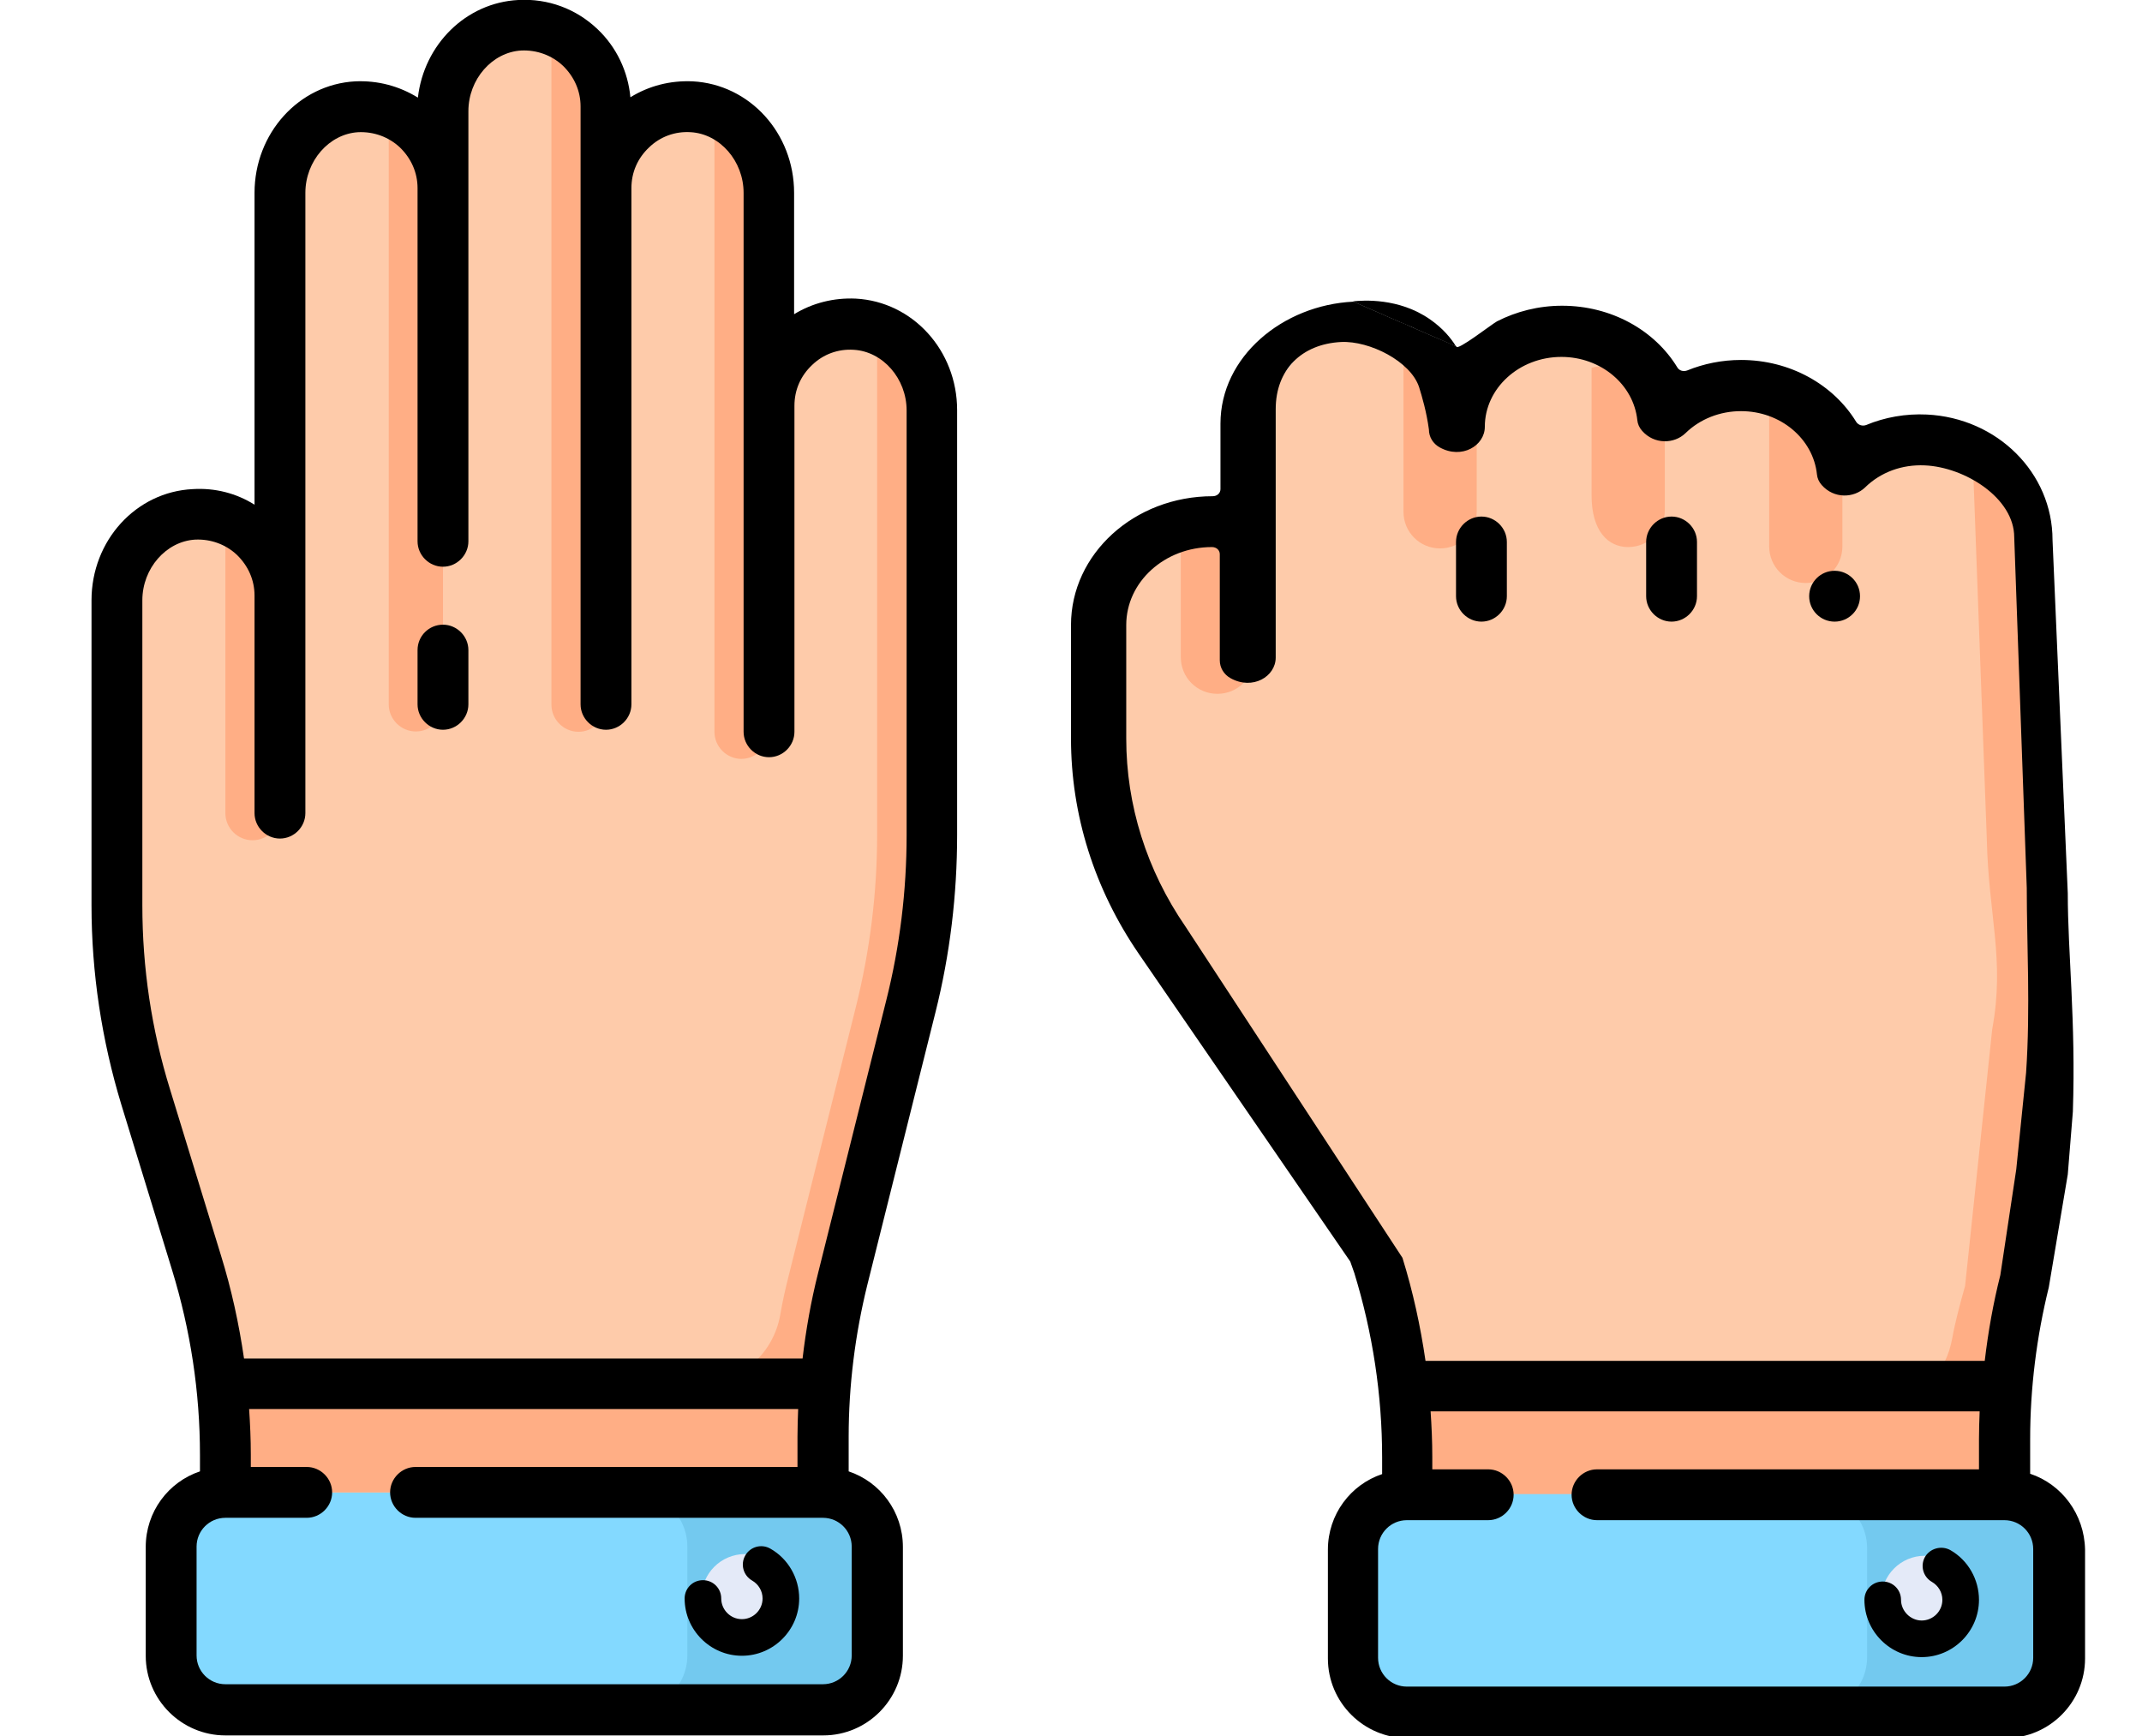
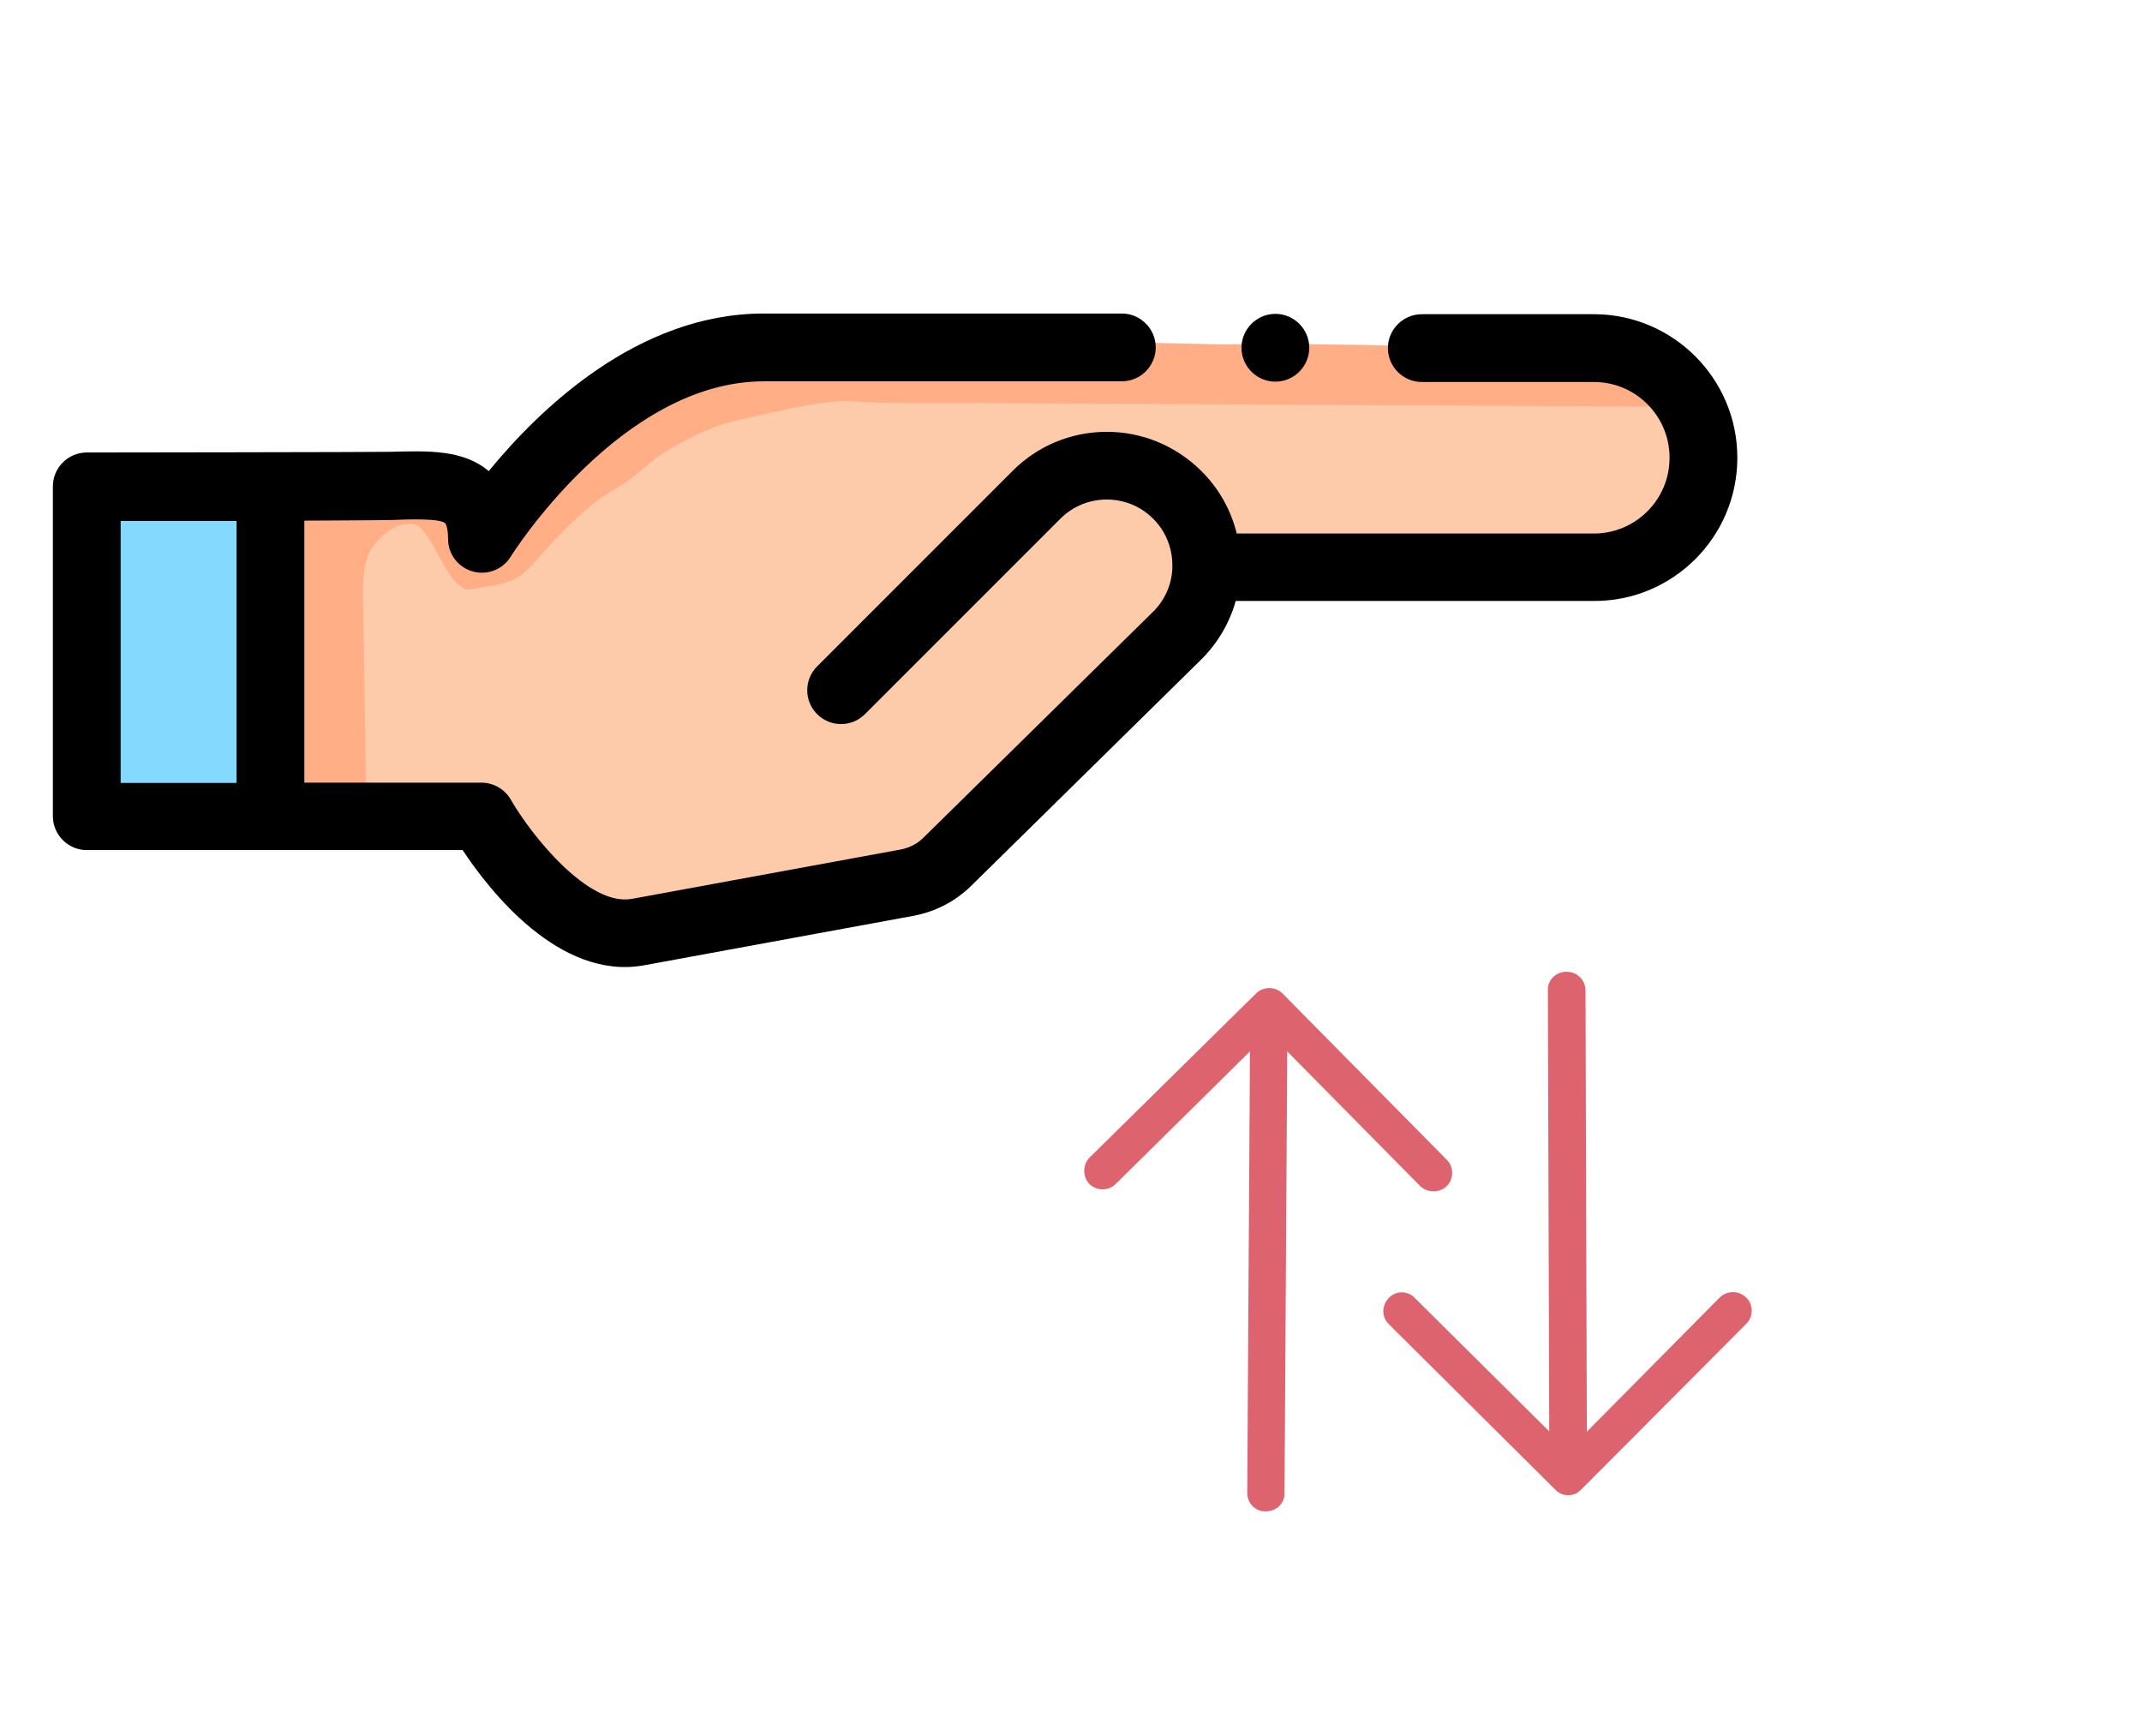
<svg xmlns="http://www.w3.org/2000/svg" version="1.1" id="Layer_1" x="0px" y="0px" viewBox="0 0 632 512" style="enable-background:new 0 0 632 512;" xml:space="preserve">
  <style type="text/css">
	.st0{display:none;}
	.st1{display:inline;}
	.st2{fill:#DD636E;}
- 	.st3{fill:#FECBAA;}
- 	.st4{fill:#83D9FF;}
+ 	.st3{display:inline;fill:#FECBAA;}
+ 	.st4{display:inline;fill:#83D9FF;}
	.st5{fill:#FFAE85;}
- 	.st6{fill:#73C9EF;}
- 	.st7{fill:#E4EAF8;}
- 	.st8{display:inline;fill:#DD636E;}
- 	.st9{display:inline;fill:#FECBAA;}
- 	.st10{display:inline;fill:#83D9FF;}
- 	.st11{display:inline;fill:#FFAE85;}
- 	.st12{font-family:'ArialMT';}
- 	.st13{font-size:12px;}
+ 	.st6{display:inline;fill:#73C9EF;}
+ 	.st7{display:inline;fill:#E4EAF8;}
+ 	.st8{fill:#FECBAA;}
+ 	.st9{fill:#83D9FF;}
+ 	.st10{display:inline;fill:#FFAE85;}
+ 	.st11{font-family:'ArialMT';}
+ 	.st12{font-size:12px;}
</style>
  <g id="Layer_1_2_">
    <g id="Layer_1_1_">
      <g id="rotate" class="st0">
        <g class="st1">
          <g>
            <path class="st2" d="M532.7,164c-3.6,0-6.6,2.9-6.6,6.6v24c-33.8-32.7-87.7-31.9-120.5,1.9c-15.4,15.9-24,37.3-24,59.4       c0,3.6,2.9,6.6,6.6,6.6s6.6-2.9,6.6-6.6c0-39.9,32.4-72.2,72.2-72.2c20.3,0,39.6,8.5,53.3,23.5l-29.1,9.7       c-3.4,1.1-5.3,4.9-4.2,8.3c1.1,3.4,4.9,5.3,8.3,4.2l39.4-13.1c2.7-0.9,4.5-3.4,4.5-6.3v-39.4C539.2,166.9,536.3,164,532.7,164z       " />
          </g>
        </g>
        <g class="st1">
          <g>
            <path class="st2" d="M545.8,249.4c-3.6,0-6.6,2.9-6.6,6.6c0,39.9-32.4,72.2-72.2,72.2c-20.3,0-39.6-8.5-53.3-23.5l29.1-9.7       c3.4-1.1,5.3-4.9,4.2-8.3c-1.1-3.4-4.9-5.3-8.3-4.2l-39.4,13.1c-2.7,0.9-4.5,3.4-4.5,6.3v39.4c0,3.6,2.9,6.6,6.6,6.6       s6.6-2.9,6.6-6.6v-24c33.8,32.7,87.7,31.9,120.5-1.9c15.4-15.9,24-37.3,24-59.4C552.4,252.3,549.4,249.4,545.8,249.4z" />
          </g>
        </g>
      </g>
-       <g id="hand">
+       <g id="hand" class="st0">
        <path class="st3" d="M34.5,177.1v90c0,19.2,2.9,38.2,8.5,56.6l15,48.9c5.6,18.3,8.5,37.4,8.5,56.6v11.2h176.4v-16.5     c0-15.7,1.9-31.4,5.7-46.7l20.1-80.4c4.1-16.5,6.2-33.5,6.2-50.5V121c0-13-9.8-24.7-22.8-25.4c-13.9-0.7-25.3,10.3-25.3,24V56.9     c0-13-9.8-24.7-22.8-25.4c-13.9-0.7-25.3,10.3-25.3,24v-24c0-13.7-11.5-24.7-25.3-24c-13,0.7-22.8,12.4-22.8,25.4v22.7     c0-13.7-11.5-24.7-25.3-24C92.3,32.3,82.5,44,82.5,57v118.9c0-13.7-11.5-24.7-25.3-24C44.2,152.4,34.5,164.1,34.5,177.1z" />
        <path class="st4" d="M50.5,456.3v32.1c0,8.9,7.2,16,16,16h176.4c8.9,0,16-7.2,16-16v-32.1c0-8.9-7.2-16-16-16H66.5     C57.7,440.3,50.5,447.4,50.5,456.3z" />
-         <g>
+         <g class="st1">
          <path class="st5" d="M66.5,153.1v86.8c0,4.4,3.6,8,8,8s8-3.6,8-8v-64.1C82.6,165.3,75.9,156.4,66.5,153.1L66.5,153.1z" />
          <path class="st5" d="M130.7,207.8V55.5c0-10.5-6.7-19.3-16-22.6v174.9c0,4.4,3.6,8,8,8S130.7,212.2,130.7,207.8z" />
          <path class="st5" d="M178.7,207.8V55.5v-24c0-10.5-6.7-19.3-16-22.6v199c0,4.4,3.6,8,8,8S178.7,212.2,178.7,207.8z" />
          <path class="st5" d="M226.8,215.8v-96.2V56.9c0-10.6-6.6-20.3-16-23.8v182.8c0,4.4,3.6,8,8,8      C223.3,223.8,226.8,220.2,226.8,215.8z" />
          <path class="st5" d="M206.5,408.2H65.2c0.8,6.9,1.3,13.9,1.3,20.9v11.2h160.3h7h9v-16.4c0-15.7,1.9-31.4,5.7-46.7l20.1-80.4      c4.1-16.5,6.2-33.5,6.2-50.5V121c0-10.6-6.4-20.5-16-24v149.3c0,17-2.1,34-6.2,50.5l-20.1,80.4c-0.9,3.6-1.7,7.2-2.3,10.8      C228.1,399.6,218.3,408.2,206.5,408.2L206.5,408.2z" />
        </g>
        <path class="st6" d="M186.8,504.4h56.1c8.9,0,16-7.2,16-16v-32.1c0-8.9-7.2-16-16-16h-56.1c8.9,0,16,7.2,16,16v32.1     C202.8,497.2,195.6,504.4,186.8,504.4z" />
        <circle class="st7" cx="219.8" cy="471.3" r="12.8" />
-         <path d="M219.9,458.9c-1.5,2.6-0.6,5.9,2,7.4c1.9,1.1,3.1,3.1,3.1,5.3c0,3.4-2.8,6.1-6.1,6.1c-3.4,0-6.1-2.8-6.1-6.1     c0-3-2.4-5.4-5.4-5.4s-5.4,2.4-5.4,5.4c0,9.3,7.6,16.9,16.9,16.9c9.3,0,16.9-7.6,16.9-16.9c0-6-3.2-11.7-8.5-14.7     C224.7,455.4,221.4,456.3,219.9,458.9z" />
-         <path d="M27,177.1v90c0,19.9,3,39.7,8.8,58.8l15,48.9c5.4,17.6,8.2,35.9,8.2,54.4v4.9c-9.3,3.1-16,11.9-16,22.3v32.1     c0,13,10.6,23.5,23.5,23.5h176.4c13,0,23.5-10.6,23.5-23.5v-32.1c0-10.4-6.7-19.2-16-22.3v-10.2c0-15.1,1.9-30.2,5.5-44.8     l20.1-80.4c4.3-17.1,6.4-34.7,6.4-52.4V121c0-17.6-13.1-32-29.9-32.9c-6.5-0.3-12.8,1.3-18.2,4.6V56.9c0-17.6-13.1-32-29.9-32.9     c-6.6-0.3-12.9,1.3-18.4,4.7c-0.7-7.6-4.1-14.8-9.7-20.1c-6.3-6-14.6-9.1-23.4-8.6c-15.4,0.8-27.8,13.1-29.6,28.8     c-5.5-3.4-11.8-5.1-18.5-4.8c-16.6,0.9-29.7,15.3-29.7,32.9v92c-5.4-3.4-11.7-5-18.2-4.6C40.1,145.1,27,159.5,27,177.1z      M58,488.4v-32.1c0-4.7,3.8-8.5,8.5-8.5h24c4.1,0,7.5-3.4,7.5-7.5s-3.4-7.5-7.5-7.5H74v-3.7c0-4.5-0.2-9-0.5-13.4h162     c-0.1,2.7-0.2,5.4-0.2,8.2v8.9H122.6c-4.1,0-7.5,3.4-7.5,7.5s3.4,7.5,7.5,7.5h120.2c4.7,0,8.5,3.8,8.5,8.5v32.1     c0,4.7-3.8,8.5-8.5,8.5H66.5C61.8,496.9,58,493.1,58,488.4L58,488.4z M42,267.1L42,267.1v-90c0-9.4,7-17.4,15.6-17.9     c4.6-0.2,9,1.4,12.3,4.5c3.3,3.2,5.2,7.4,5.2,12v64.2c0,4.1,3.4,7.5,7.5,7.5s7.5-3.4,7.5-7.5v-183c0-9.4,7-17.4,15.6-17.9     c4.6-0.2,9,1.4,12.3,4.5c3.3,3.2,5.2,7.4,5.2,12v104.2c0,4.1,3.4,7.5,7.5,7.5c4.1,0,7.5-3.4,7.5-7.5V32.8c0-9.4,7-17.4,15.6-17.9     c4.6-0.2,9,1.4,12.3,4.5c3.3,3.2,5.2,7.4,5.2,12v176.4c0,4.1,3.4,7.5,7.5,7.5s7.5-3.4,7.5-7.5V55.5c0-4.6,1.8-8.8,5.2-12     c3.3-3.2,7.7-4.8,12.3-4.5c8.6,0.5,15.6,8.5,15.6,17.9v159c0,4.1,3.4,7.5,7.5,7.5s7.5-3.4,7.5-7.5v-96.2c0-4.6,1.8-8.8,5.2-12     c3.3-3.2,7.7-4.8,12.3-4.5c8.6,0.5,15.6,8.5,15.6,17.9v125.3c0,16.4-2,32.8-6,48.7l-20.1,80.4c-2.1,8.3-3.6,16.8-4.6,25.3H72     c-1.5-10.3-3.7-20.4-6.8-30.4l-15-48.9C44.7,303.8,42,285.5,42,267.1L42,267.1z" />
-         <path d="M123.2,191.8v16c0,4.1,3.4,7.5,7.5,7.5c4.1,0,7.5-3.4,7.5-7.5v-16c0-4.1-3.4-7.5-7.5-7.5S123.2,187.6,123.2,191.8z" />
+         <path class="st1" d="M219.9,458.9c-1.5,2.6-0.6,5.9,2,7.4c1.9,1.1,3.1,3.1,3.1,5.3c0,3.4-2.8,6.1-6.1,6.1c-3.4,0-6.1-2.8-6.1-6.1     c0-3-2.4-5.4-5.4-5.4s-5.4,2.4-5.4,5.4c0,9.3,7.6,16.9,16.9,16.9c9.3,0,16.9-7.6,16.9-16.9c0-6-3.2-11.7-8.5-14.7     C224.7,455.4,221.4,456.3,219.9,458.9z" />
+         <path class="st1" d="M27,177.1v90c0,19.9,3,39.7,8.8,58.8l15,48.9c5.4,17.6,8.2,35.9,8.2,54.4v4.9c-9.3,3.1-16,11.9-16,22.3v32.1     c0,13,10.6,23.5,23.5,23.5h176.4c13,0,23.5-10.6,23.5-23.5v-32.1c0-10.4-6.7-19.2-16-22.3v-10.2c0-15.1,1.9-30.2,5.5-44.8     l20.1-80.4c4.3-17.1,6.4-34.7,6.4-52.4V121c0-17.6-13.1-32-29.9-32.9c-6.5-0.3-12.8,1.3-18.2,4.6V56.9c0-17.6-13.1-32-29.9-32.9     c-6.6-0.3-12.9,1.3-18.4,4.7c-0.7-7.6-4.1-14.8-9.7-20.1c-6.3-6-14.6-9.1-23.4-8.6c-15.4,0.8-27.8,13.1-29.6,28.8     c-5.5-3.4-11.8-5.1-18.5-4.8c-16.6,0.9-29.7,15.3-29.7,32.9v92c-5.4-3.4-11.7-5-18.2-4.6C40.1,145.1,27,159.5,27,177.1z      M58,488.4v-32.1c0-4.7,3.8-8.5,8.5-8.5h24c4.1,0,7.5-3.4,7.5-7.5s-3.4-7.5-7.5-7.5H74v-3.7c0-4.5-0.2-9-0.5-13.4h162     c-0.1,2.7-0.2,5.4-0.2,8.2v8.9H122.6c-4.1,0-7.5,3.4-7.5,7.5s3.4,7.5,7.5,7.5h120.2c4.7,0,8.5,3.8,8.5,8.5v32.1     c0,4.7-3.8,8.5-8.5,8.5H66.5C61.8,496.9,58,493.1,58,488.4L58,488.4z M42,267.1L42,267.1v-90c0-9.4,7-17.4,15.6-17.9     c4.6-0.2,9,1.4,12.3,4.5c3.3,3.2,5.2,7.4,5.2,12v64.2c0,4.1,3.4,7.5,7.5,7.5s7.5-3.4,7.5-7.5v-183c0-9.4,7-17.4,15.6-17.9     c4.6-0.2,9,1.4,12.3,4.5c3.3,3.2,5.2,7.4,5.2,12v104.2c0,4.1,3.4,7.5,7.5,7.5c4.1,0,7.5-3.4,7.5-7.5V32.8c0-9.4,7-17.4,15.6-17.9     c4.6-0.2,9,1.4,12.3,4.5c3.3,3.2,5.2,7.4,5.2,12v176.4c0,4.1,3.4,7.5,7.5,7.5s7.5-3.4,7.5-7.5V55.5c0-4.6,1.8-8.8,5.2-12     c3.3-3.2,7.7-4.8,12.3-4.5c8.6,0.5,15.6,8.5,15.6,17.9v159c0,4.1,3.4,7.5,7.5,7.5s7.5-3.4,7.5-7.5v-96.2c0-4.6,1.8-8.8,5.2-12     c3.3-3.2,7.7-4.8,12.3-4.5c8.6,0.5,15.6,8.5,15.6,17.9v125.3c0,16.4-2,32.8-6,48.7l-20.1,80.4c-2.1,8.3-3.6,16.8-4.6,25.3H72     c-1.5-10.3-3.7-20.4-6.8-30.4l-15-48.9C44.7,303.8,42,285.5,42,267.1L42,267.1z" />
+         <path class="st1" d="M123.2,191.8v16c0,4.1,3.4,7.5,7.5,7.5c4.1,0,7.5-3.4,7.5-7.5v-16c0-4.1-3.4-7.5-7.5-7.5     S123.2,187.6,123.2,191.8z" />
      </g>
-       <g id="Layer_3" class="st0">
-         <path class="st8" d="M378.2,306c-2.1,2.1-2.1,5.6-0.1,7.8c2.2,2.1,5.6,2.1,7.7,0.1l39.7-39.2L424.7,405c0,3,2.4,5.5,5.5,5.4     c3,0,5.6-2.3,5.5-5.4l0.8-130.3l39.2,39.7c2.2,2.1,5.7,2.1,7.8,0.1c2.2-2.1,2.2-5.7,0.1-7.8l-48.5-49.1c-2.1-2.1-5.6-2.1-7.7-0.1     L378.2,306z" />
+       <g class="st0">
+         <g id="Layer_3" class="st1">
+           <path class="st2" d="M533.8,331.1c2.9-0.8,4.6-3.8,4-6.7c-0.9-2.9-3.8-4.6-6.6-3.9l-54,14.1L543,222.2c1.5-2.6,0.7-6-2.1-7.4      c-2.6-1.5-6-0.8-7.5,1.9l-65.8,112.4l-14.1-54c-0.9-2.9-3.9-4.7-6.7-4c-3,0.7-4.8,3.8-4,6.7l17.5,66.8c0.8,2.9,3.8,4.6,6.6,3.9      L533.8,331.1z" />
+         </g>
+         <g id="Layer_4" class="st1">
+           <path class="st2" d="M406.9,206.4c-3,0.7-4.7,3.7-3.9,6.8c0.7,3,3.8,4.6,6.6,3.8l54.1-14.3l-65.4,112.6      c-1.6,2.5-0.6,5.9,2.1,7.4s6,0.7,7.6-2l65.4-112.6l14.1,53.9c0.9,2.9,3.8,4.6,6.8,3.9s4.8-3.8,3.9-6.8l-17.7-66.7      c-0.7-3-3.7-4.7-6.6-3.8L406.9,206.4z" />
+         </g>
      </g>
-       <g id="Layer_4" class="st0">
-         <path class="st8" d="M563.1,372.4c2.2-2.1,2.2-5.5,0-7.8c-2.1-2.2-5.6-2.1-7.6,0L515.8,404l0.4-130.2c0.1-3-2.4-5.4-5.5-5.4     s-5.6,2.4-5.6,5.5l-0.4,130.2l-39.2-39.6c-2.2-2.1-5.6-2.1-7.8,0c-2.2,2.1-2.2,5.7,0,7.8l48.7,48.9c2.1,2.2,5.5,2.2,7.6,0     L563.1,372.4z" />
+       <g>
+         <g id="Layer_3_1_">
+           <path class="st2" d="M321.5,341.5c-2.1,2.1-2.1,5.6-0.1,7.8c2.2,2.1,5.6,2.1,7.7,0.1l39.7-39.2L368,440.5c0,3,2.4,5.5,5.5,5.4      c3,0,5.6-2.3,5.5-5.4l0.8-130.3l39.2,39.7c2.2,2.1,5.7,2.1,7.8,0.1c2.2-2.1,2.2-5.7,0.1-7.8l-48.5-49.1      c-2.1-2.1-5.6-2.1-7.7-0.1L321.5,341.5z" />
+         </g>
+         <g id="Layer_4_1_">
+           <path class="st2" d="M409.8,390.7c-2.2-2.1-2.2-5.5,0-7.8c2.1-2.2,5.6-2.1,7.6,0l39.7,39.4l-0.4-130.2c-0.1-3,2.4-5.4,5.5-5.4      c3.1,0,5.6,2.4,5.6,5.5l0.4,130.2l39.2-39.6c2.2-2.1,5.6-2.1,7.8,0s2.2,5.7,0,7.8l-48.7,48.9c-2.1,2.2-5.5,2.2-7.6,0      L409.8,390.7z" />
+         </g>
      </g>
    </g>
-     <g id="sideVIew" class="st0">
-       <path class="st9" d="M330.9,102.6H225.3c-48.5,0-83.2,56.4-83.2,56.4c0-19.5-15.8-15.4-35.4-15.4H79.8v97.3h62.3    c0,0,22.1,38.5,46.1,34.1l79.5-14.6c4.4-0.8,8.5-2.9,11.8-6.1l68-66.9c5.4-5.4,8.2-12.3,8.6-19.3l2.6-0.8h111.7    c17.9,0,32.3-14.5,32.3-32.3v-0.1c0-17.9-14.5-32.3-32.3-32.3h-50.8" />
-       <path class="st10" d="M25.6,143.7h54.2V241H25.6V143.7z" />
-       <path class="st11" d="M107.1,174.3c0-6.4,1-11,3.8-14.2c0.8-1,5.9-6.6,11.3-5.4c5.3,1.1,9.7,19.2,16.2,19.2    c9.9-1.5,14-1.7,19.5-8.2c8.3-9.7,16.9-17.7,23.2-21.2c7.1-4,11.2-8.9,14.8-11c13.3-7.9,19-9,26-10.5c8.1-1.7,21.6-5.4,31.5-4.5    c8.6,0.8,35,0.2,46.5,0.5l197.5,1c20-20.5-126.7-18.4-137.2-18.4L273,99.7c-16.9,0-42.6,4.3-59,8.4l-76.7,34.5    c-15.3,3.8-30.1-4.5-45.8-4.5H75.1v9v7v85.8l17.8,0.2c7,0,8.3-1,15.2-0.2L107.1,174.3z" />
-       <path class="st1" d="M386.3,102.6c0-5.5-4.5-10-10-10s-10,4.5-10,10s4.5,10,10,10l0,0C381.8,112.6,386.3,108.1,386.3,102.6z" />
-       <path class="st1" d="M512.6,135.1V135c0-23.3-19-42.3-42.3-42.3h-50.8c-5.5,0-10,4.5-10,10s4.5,10,10,10h50.8    c12.3,0,22.3,10,22.3,22.3v0.1c0,12.3-10,22.3-22.3,22.3H364.9c-1.7-6.9-5.2-13.2-10.4-18.4l-0.1-0.1    c-7.7-7.6-17.7-11.5-27.8-11.5c-10.1,0-20.1,3.8-27.8,11.5l-57.7,57.7c-3.9,3.9-3.9,10.2,0,14.1c3.9,3.9,10.2,3.9,14.1,0    l57.7-57.7c7.5-7.5,19.8-7.5,27.3,0l0.1,0.1c3.6,3.6,5.6,8.5,5.6,13.6c0,0.2,0,0.3,0,0.5s0,0.3,0,0.5c-0.2,4.8-2.2,9.3-5.6,12.7    l-67.9,66.8c-1.8,1.8-4.1,2.9-6.5,3.4l-79.5,14.6c-12.8,2.3-29.6-18.7-35.7-29.3c-1.8-3.1-5.1-5-8.7-5H89.8v-77.3    c0,0,23.2-0.1,26.2-0.2c4.5-0.2,13.9-0.5,15.4,1c0,0,0.8,1,0.8,4.6c0,4.5,3,8.4,7.3,9.6c4.3,1.2,8.9-0.6,11.2-4.4    c0.3-0.5,32.5-51.7,74.7-51.7H331c5.5,0,10-4.5,10-10s-4.5-10-10-10H225.3c-37.2,0-66.3,28.4-81.1,46.5c-7.5-6.4-18-6-29-5.7    c-2.8,0.1-89.6,0.2-89.6,0.2c-5.5,0-10,4.5-10,10v97.3c0,5.5,4.5,10,10,10h110.9c7.8,11.8,28.5,38.5,53.5,34l79.5-14.6    c6.4-1.2,12.3-4.2,17-8.8l68-66.9c4.9-4.9,8.3-10.8,10.1-17.2h105.7C493.6,177.4,512.6,158.4,512.6,135.1z M35.6,153.7h34.2V231    H35.6V153.7z" />
+     <g id="sideVIew">
+       <path class="st8" d="M330.9,102.6H225.3c-48.5,0-83.2,56.4-83.2,56.4c0-19.5-15.8-15.4-35.4-15.4H79.8v97.3h62.3    c0,0,22.1,38.5,46.1,34.1l79.5-14.6c4.4-0.8,8.5-2.9,11.8-6.1l68-66.9c5.4-5.4,8.2-12.3,8.6-19.3l2.6-0.8h111.7    c17.9,0,32.3-14.5,32.3-32.3v-0.1c0-17.9-14.5-32.3-32.3-32.3h-50.8" />
+       <path class="st9" d="M25.6,143.7h54.2V241H25.6V143.7z" />
+       <path class="st5" d="M107.1,174.3c0-6.4,1-11,3.8-14.2c0.8-1,5.9-6.6,11.3-5.4c5.3,1.1,9.7,19.2,16.2,19.2    c9.9-1.5,14-1.7,19.5-8.2c8.3-9.7,16.9-17.7,23.2-21.2c7.1-4,11.2-8.9,14.8-11c13.3-7.9,19-9,26-10.5c8.1-1.7,21.6-5.4,31.5-4.5    c8.6,0.8,35,0.2,46.5,0.5l197.5,1c20-20.5-126.7-18.4-137.2-18.4L273,99.7c-16.9,0-42.6,4.3-59,8.4l-76.7,34.5    c-15.3,3.8-30.1-4.5-45.8-4.5H75.1v9v7v85.8l17.8,0.2c7,0,8.3-1,15.2-0.2L107.1,174.3z" />
+       <path d="M386.3,102.6c0-5.5-4.5-10-10-10s-10,4.5-10,10s4.5,10,10,10l0,0C381.8,112.6,386.3,108.1,386.3,102.6z" />
+       <path d="M512.6,135.1V135c0-23.3-19-42.3-42.3-42.3h-50.8c-5.5,0-10,4.5-10,10s4.5,10,10,10h50.8c12.3,0,22.3,10,22.3,22.3v0.1    c0,12.3-10,22.3-22.3,22.3H364.9c-1.7-6.9-5.2-13.2-10.4-18.4l-0.1-0.1c-7.7-7.6-17.7-11.5-27.8-11.5c-10.1,0-20.1,3.8-27.8,11.5    l-57.7,57.7c-3.9,3.9-3.9,10.2,0,14.1c3.9,3.9,10.2,3.9,14.1,0l57.7-57.7c7.5-7.5,19.8-7.5,27.3,0l0.1,0.1    c3.6,3.6,5.6,8.5,5.6,13.6c0,0.2,0,0.3,0,0.5s0,0.3,0,0.5c-0.2,4.8-2.2,9.3-5.6,12.7l-67.9,66.8c-1.8,1.8-4.1,2.9-6.5,3.4    l-79.5,14.6c-12.8,2.3-29.6-18.7-35.7-29.3c-1.8-3.1-5.1-5-8.7-5H89.8v-77.3c0,0,23.2-0.1,26.2-0.2c4.5-0.2,13.9-0.5,15.4,1    c0,0,0.8,1,0.8,4.6c0,4.5,3,8.4,7.3,9.6c4.3,1.2,8.9-0.6,11.2-4.4c0.3-0.5,32.5-51.7,74.7-51.7H331c5.5,0,10-4.5,10-10    s-4.5-10-10-10H225.3c-37.2,0-66.3,28.4-81.1,46.5c-7.5-6.4-18-6-29-5.7c-2.8,0.1-89.6,0.2-89.6,0.2c-5.5,0-10,4.5-10,10v97.3    c0,5.5,4.5,10,10,10h110.9c7.8,11.8,28.5,38.5,53.5,34l79.5-14.6c6.4-1.2,12.3-4.2,17-8.8l68-66.9c4.9-4.9,8.3-10.8,10.1-17.2    h105.7C493.6,177.4,512.6,158.4,512.6,135.1z M35.6,153.7h34.2V231H35.6V153.7z" />
    </g>
-     <g id="fist">
+     <g id="fist" class="st0">
      <path class="st3" d="M403.8,93.9c12,2.4,27.9,28,27.9,28.1s0.1,0.1,0.1,0c0.4-16.7,14.1-30,30.9-30c15.8,0,28.7,11.9,30.5,27.2    c0,0.1,0.1,0.1,0.1,0c5.6-5.9,13.5-9.6,22.3-9.6c15.8,0,28.7,11.9,30.5,27.2c0,0.1,0.1,0.1,0.1,0c5.6-5.9,13.4-9.6,22.1-9.6    c17.2-0.1,31,14.4,31,31.6v116.4c0,18.8,5.5,41.7,0.6,59.8l-7.9,58.6c0,0,2.2,45.9,2.1,45.9l-178.8,3.2l2.4-48.1l-73-105.1    c-12.2-19.6-18.7-42.3-18.7-65.4V189c0-19.5,15.8-35.3,35.3-35.3h8.7c0,0,0.1,0,0.1-0.1l-0.4-27.8    C379.3,105.6,393.5,91.9,403.8,93.9z" />
-       <path class="st5" d="M556.4,409.5H415.3c0.8,6.9,1.3,13.9,1.3,20.8v11.2h160h7h9v-16.3c0-15.7,1.9-31.3,5.7-46.6l3.7-70.2    c4.1-16.4,3-36.2,3-53.2l-4.7-94c0-10.6-8.6-21.4-18.2-24.9l4.1,111c0.5,23,5.4,35.7,1.6,56.4l-8,75.7c-1.4,4.9-3.1,11.4-3.7,15    C574,406,568.2,409.5,556.4,409.5L556.4,409.5z" />
+       <path class="st10" d="M556.4,409.5H415.3c0.8,6.9,1.3,13.9,1.3,20.8v11.2h160h7h9v-16.3c0-15.7,1.9-31.3,5.7-46.6l3.7-70.2    c4.1-16.4,3-36.2,3-53.2l-4.7-94c0-10.6-8.6-21.4-18.2-24.9l4.1,111c0.5,23,5.4,35.7,1.6,56.4l-8,75.7c-1.4,4.9-3.1,11.4-3.7,15    C574,406,568.2,409.5,556.4,409.5L556.4,409.5z" />
      <path class="st4" d="M398.6,456.8v32.1c0,8.9,7.2,16,16,16H591c8.9,0,16-7.2,16-16v-32.1c0-8.9-7.2-16-16-16H414.6    C405.8,440.8,398.6,447.9,398.6,456.8z" />
      <path class="st6" d="M534.9,504.9H591c8.9,0,16-7.2,16-16v-32.1c0-8.9-7.2-16-16-16h-56.1c8.9,0,16,7.2,16,16v32.1    C550.9,497.7,543.7,504.9,534.9,504.9z" />
      <circle class="st7" cx="567.9" cy="471.8" r="12.8" />
-       <path d="M568,459.3c-1.5,2.6-0.6,5.9,2,7.4c1.9,1.1,3.1,3.1,3.1,5.3c0,3.4-2.8,6.1-6.1,6.1s-6.1-2.8-6.1-6.1c0-3-2.4-5.4-5.4-5.4    s-5.4,2.4-5.4,5.4c0,9.3,7.6,16.9,16.9,16.9s16.9-7.6,16.9-16.9c0-6-3.2-11.7-8.5-14.7C572.8,455.9,569.5,456.8,568,459.3z" />
-       <path class="st5" d="M362.8,154.2c-5.3,0-10.2,1.5-14.4,4v35.7c0,6,4.8,10.8,10.8,10.8s10.8-4.8,10.8-10.8v-39.7H362.8z" />
-       <path class="st5" d="M414.1,104.5V151c0,6,4.8,10.8,10.8,10.8s10.8-4.8,10.8-10.8v-24.7c-0.1,0.1-0.2,0.2-0.3,0.3    C434.2,115.1,425.4,106.1,414.1,104.5z" />
-       <path class="st5" d="M469.6,108.5v37.7c0,10.4,4.8,15.2,10.8,15.2s10.8-4.8,10.8-10.8v-24.8c-0.1,0.1-0.2,0.2-0.3,0.3    C489.7,114.7,480.9,105.7,469.6,108.5z" />
-       <path class="st5" d="M522,121.9v39.3c0,6,4.8,10.8,10.8,10.8s10.8-4.8,10.8-10.8v-17.5c-0.1,0.1-0.2,0.2-0.3,0.2    C542,132.6,533.2,123.6,522,121.9z" />
-       <g>
+       <path class="st1" d="M568,459.3c-1.5,2.6-0.6,5.9,2,7.4c1.9,1.1,3.1,3.1,3.1,5.3c0,3.4-2.8,6.1-6.1,6.1s-6.1-2.8-6.1-6.1    c0-3-2.4-5.4-5.4-5.4s-5.4,2.4-5.4,5.4c0,9.3,7.6,16.9,16.9,16.9s16.9-7.6,16.9-16.9c0-6-3.2-11.7-8.5-14.7    C572.8,455.9,569.5,456.8,568,459.3z" />
+       <path class="st10" d="M362.8,154.2c-5.3,0-10.2,1.5-14.4,4v35.7c0,6,4.8,10.8,10.8,10.8s10.8-4.8,10.8-10.8v-39.7H362.8z" />
+       <path class="st10" d="M414.1,104.5V151c0,6,4.8,10.8,10.8,10.8s10.8-4.8,10.8-10.8v-24.7c-0.1,0.1-0.2,0.2-0.3,0.3    C434.2,115.1,425.4,106.1,414.1,104.5z" />
+       <path class="st10" d="M469.6,108.5v37.7c0,10.4,4.8,15.2,10.8,15.2s10.8-4.8,10.8-10.8v-24.8c-0.1,0.1-0.2,0.2-0.3,0.3    C489.7,114.7,480.9,105.7,469.6,108.5z" />
+       <path class="st10" d="M522,121.9v39.3c0,6,4.8,10.8,10.8,10.8s10.8-4.8,10.8-10.8v-17.5c-0.1,0.1-0.2,0.2-0.3,0.2    C542,132.6,533.2,123.6,522,121.9z" />
+       <g class="st1">
        <path d="M399.5,89.1c0.9,0.4,3.5,1.5,7.8,3.4l0.9,0.4c0.4,0.2,0.7,0.3,1.1,0.5l2.1,0.9c0.5,0.2,1.1,0.5,1.6,0.7l2.4,1     c0.7,0.3,1.5,0.6,2.2,1l2.1,0.9c0.8,0.4,1.6,0.7,2.5,1.1l7.4,3.2c-1.4-2.3-3.8-5.3-7.7-8c-9.2-6.4-19.8-5.6-22.7-5.3     c0,0,0.1,0,0.2,0.1L399.5,89.1z" />
        <path d="M599,434.8v-10.2c0-15.1,1.9-30.2,5.5-44.8l5.6-33.3l1.5-18.5c0.9-26.9-1.5-46.7-1.5-64.5l-4.5-104.2     c0-19.8-16.3-36-37.1-37c-6.2-0.3-12.4,0.8-17.9,3.1c-1.1,0.4-2.3,0-2.9-0.9c-6.7-11-19.5-18.3-34-18.3c-5.6,0-11,1.1-15.9,3.1     c-1.1,0.4-2.3,0.1-2.9-0.9c-6.7-11-19.5-18.2-34-18.2c-7,0-13.5,1.7-19.2,4.6c-1.5,0.8-12,9-12,7.4c-2.6-1.2-5.1-2.2-7.4-3.2     l-2.5-1.1c-0.7-0.3-1.4-0.6-2.1-0.9l-2.2-1c-0.8-0.4-1.6-0.7-2.4-1l-1.6-0.7c-0.7-0.3-1.4-0.6-2.1-0.9l-1.1-0.5     c-0.3-0.1-0.6-0.3-0.9-0.4l-7.8-3.4h-0.1l-0.2-0.1c-20.8,1-39.2,16.2-39.2,36v19.3c0,1.2-1,2.1-2.3,2.1l0,0     c-23.1,0-41.8,17-41.8,38v33.5c0,22.5,6.9,44.4,20,63.5l62.4,90.8l1.2,3.4c5.4,17.6,8.2,35.9,8.2,54.4v4.9     c-9.3,3.1-16,11.9-16,22.3v32.1c0,13,10.6,23.5,23.5,23.5h176.4c13,0,23.5-10.6,23.5-23.5v-32.1C615,446.7,608.3,437.9,599,434.8     z M349.8,273.4c-11.5-16.7-17.5-35.9-17.5-55.5v-33.5c0-12.7,11.3-23,25.3-23l0,0c1.3,0,2.3,0.9,2.3,2.1v31.3     c0,2.2,1.2,4.2,3.2,5.3c6.5,3.6,13.3-0.5,13.3-6.1v-73.3c0-11.6,7.6-19.2,19.3-19.8c8.4-0.4,20.5,5.7,23,13.3     c0.9,2.9,2.2,7.3,2.9,12.5c0,2.2,1.2,4.2,3.2,5.3c6.5,3.6,13.3-0.5,13.3-6.1c0-11.3,10.1-20.6,22.6-20.6     c11.6,0,21.3,8.1,22.4,18.7c0.1,1.1,0.6,2.2,1.4,3.1c3.6,4.1,9.5,3.9,12.8,0.7c4.3-4.2,10.2-6.5,16.4-6.5     c11.6,0,21.3,8.1,22.4,18.7c0.1,1.1,0.6,2.2,1.4,3.1c3.6,4.1,9.5,3.9,12.8,0.7c4.6-4.5,10.9-6.8,17.6-6.5     c11.8,0.5,26.4,9.6,26.4,21.2L598,262c0,16.4,1.1,35.5-0.2,54.5l-2.9,28.5l-4.7,31.2c-2.1,8.3-3.6,16.8-4.6,25.3h-165     c-1.5-10.3-3.7-20.4-6.8-30.4L349.8,273.4z M599.9,489.1c0,4.7-3.8,8.5-8.5,8.5H415.1c-4.7,0-8.5-3.8-8.5-8.5V457     c0-4.7,3.8-8.5,8.5-8.5h24c4.1,0,7.5-3.4,7.5-7.5s-3.4-7.5-7.5-7.5h-16.5v-3.7c0-4.5-0.2-9-0.5-13.4h162     c-0.1,2.7-0.2,5.4-0.2,8.2v8.9H471.2c-4.1,0-7.5,3.4-7.5,7.5s3.4,7.5,7.5,7.5h120.2c4.7,0,8.5,3.8,8.5,8.5V489.1z" />
      </g>
-       <path d="M485.7,159.9v16c0,4.1,3.4,7.5,7.5,7.5s7.5-3.4,7.5-7.5v-16c0-4.1-3.4-7.5-7.5-7.5S485.7,155.8,485.7,159.9z" />
-       <path d="M429.6,159.9v16c0,4.1,3.4,7.5,7.5,7.5s7.5-3.4,7.5-7.5v-16c0-4.1-3.4-7.5-7.5-7.5S429.6,155.8,429.6,159.9z" />
-       <circle cx="541.3" cy="175.9" r="7.5" />
+       <path class="st1" d="M485.7,159.9v16c0,4.1,3.4,7.5,7.5,7.5s7.5-3.4,7.5-7.5v-16c0-4.1-3.4-7.5-7.5-7.5S485.7,155.8,485.7,159.9z" />
+       <path class="st1" d="M429.6,159.9v16c0,4.1,3.4,7.5,7.5,7.5s7.5-3.4,7.5-7.5v-16c0-4.1-3.4-7.5-7.5-7.5S429.6,155.8,429.6,159.9z" />
+       <circle class="st1" cx="541.3" cy="175.9" r="7.5" />
    </g>
-     <text transform="matrix(1 0 0 1 585.4275 29)" class="st12 st13"> </text>
+     <text transform="matrix(1 0 0 1 585.4275 29)" class="st11 st12"> </text>
  </g>
  <g id="Layer_2_1_" class="st0">
    <g id="rotate_1_" class="st1">
      <g>
        <g>
          <path class="st2" d="M388.3,170.6V210c0,2.9,1.8,5.4,4.5,6.3l39.4,13.1c3.4,1.1,7.2-0.8,8.3-4.2c1.1-3.4-0.8-7.2-4.2-8.3      l-29.1-9.7c13.7-15,33-23.5,53.3-23.5c39.8,0,72.2,32.3,72.2,72.2c0,3.7,2.9,6.6,6.6,6.6s6.6-3,6.6-6.6c0-22.1-8.6-43.5-24-59.4      c-32.8-33.8-86.7-34.6-120.5-1.9v-24c0-3.7-3-6.6-6.6-6.6S388.3,167,388.3,170.6z" />
        </g>
      </g>
      <g>
        <g>
          <path class="st2" d="M375,256c0,22.1,8.6,43.5,24,59.4c32.8,33.8,86.7,34.6,120.5,1.9v24c0,3.7,2.9,6.6,6.6,6.6s6.6-3,6.6-6.6      v-39.4c0-2.9-1.8-5.4-4.5-6.3l-39.4-13.1c-3.4-1.1-7.2,0.8-8.3,4.2c-1.1,3.4,0.8,7.2,4.2,8.3l29.1,9.7      c-13.7,15-33,23.5-53.3,23.5c-39.8,0-72.2-32.3-72.2-72.2c0-3.7-3-6.6-6.6-6.6C378.1,249.5,375.1,252.4,375,256z" />
        </g>
      </g>
    </g>
  </g>
</svg>
